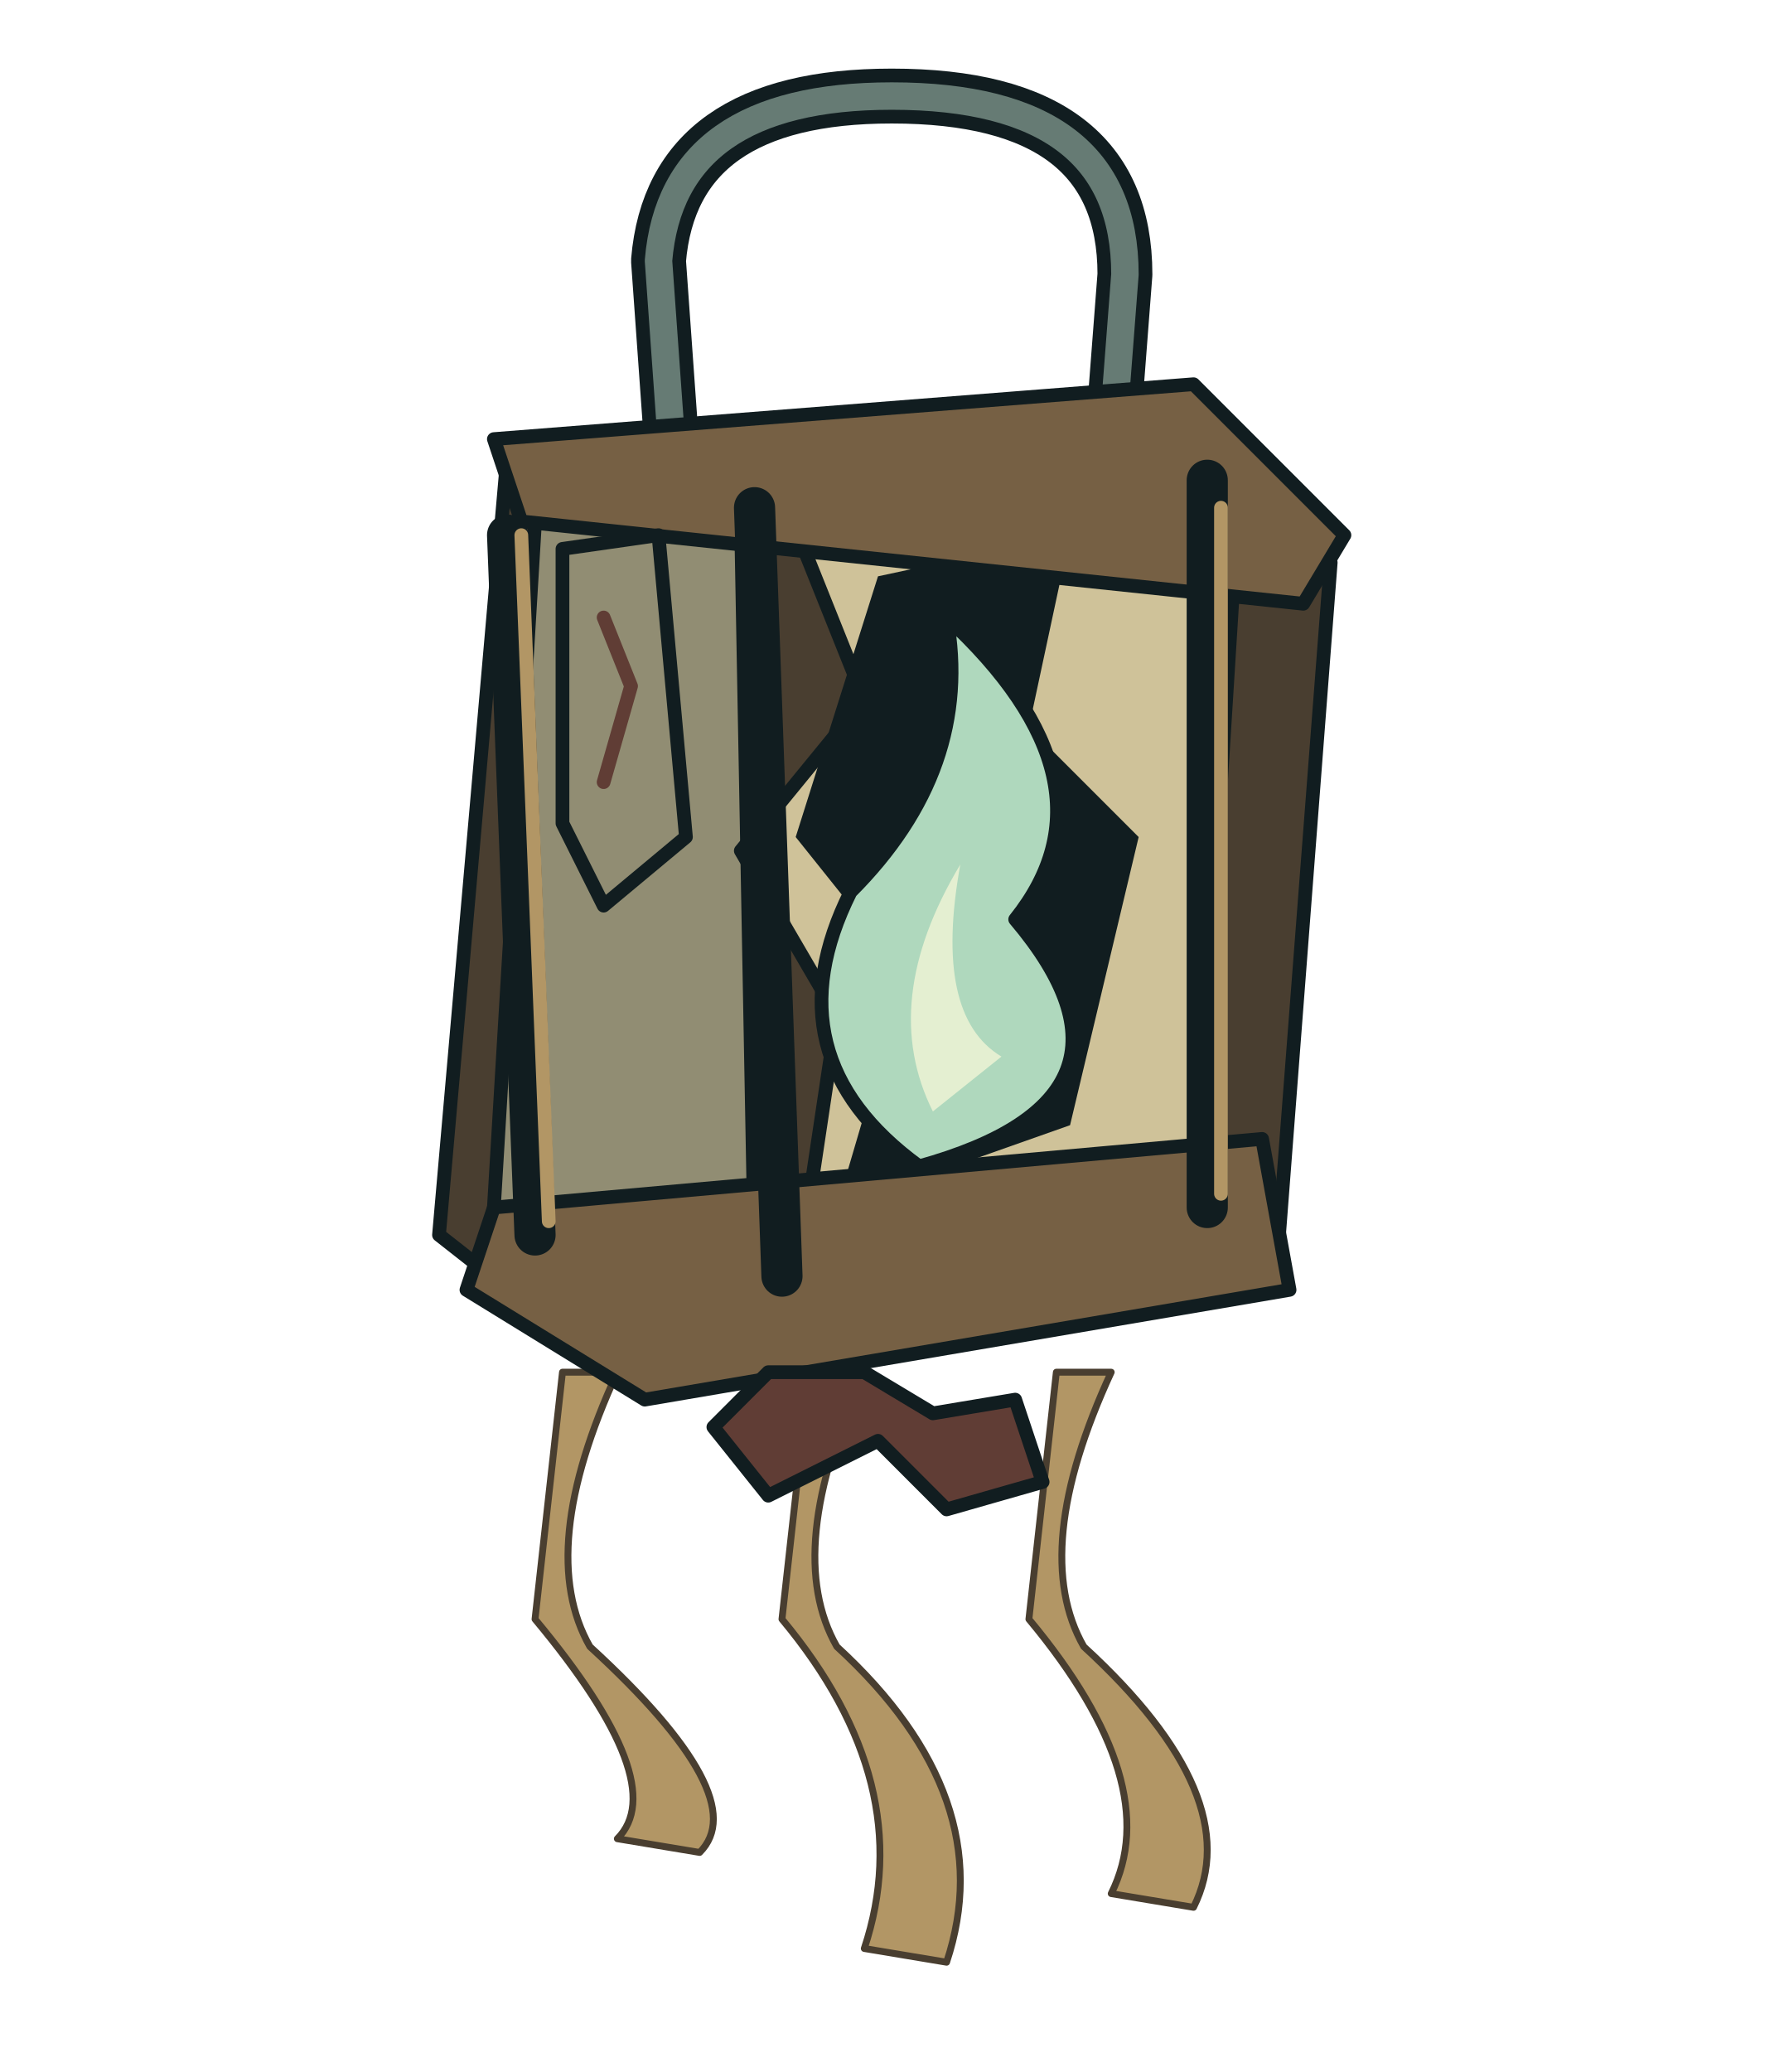
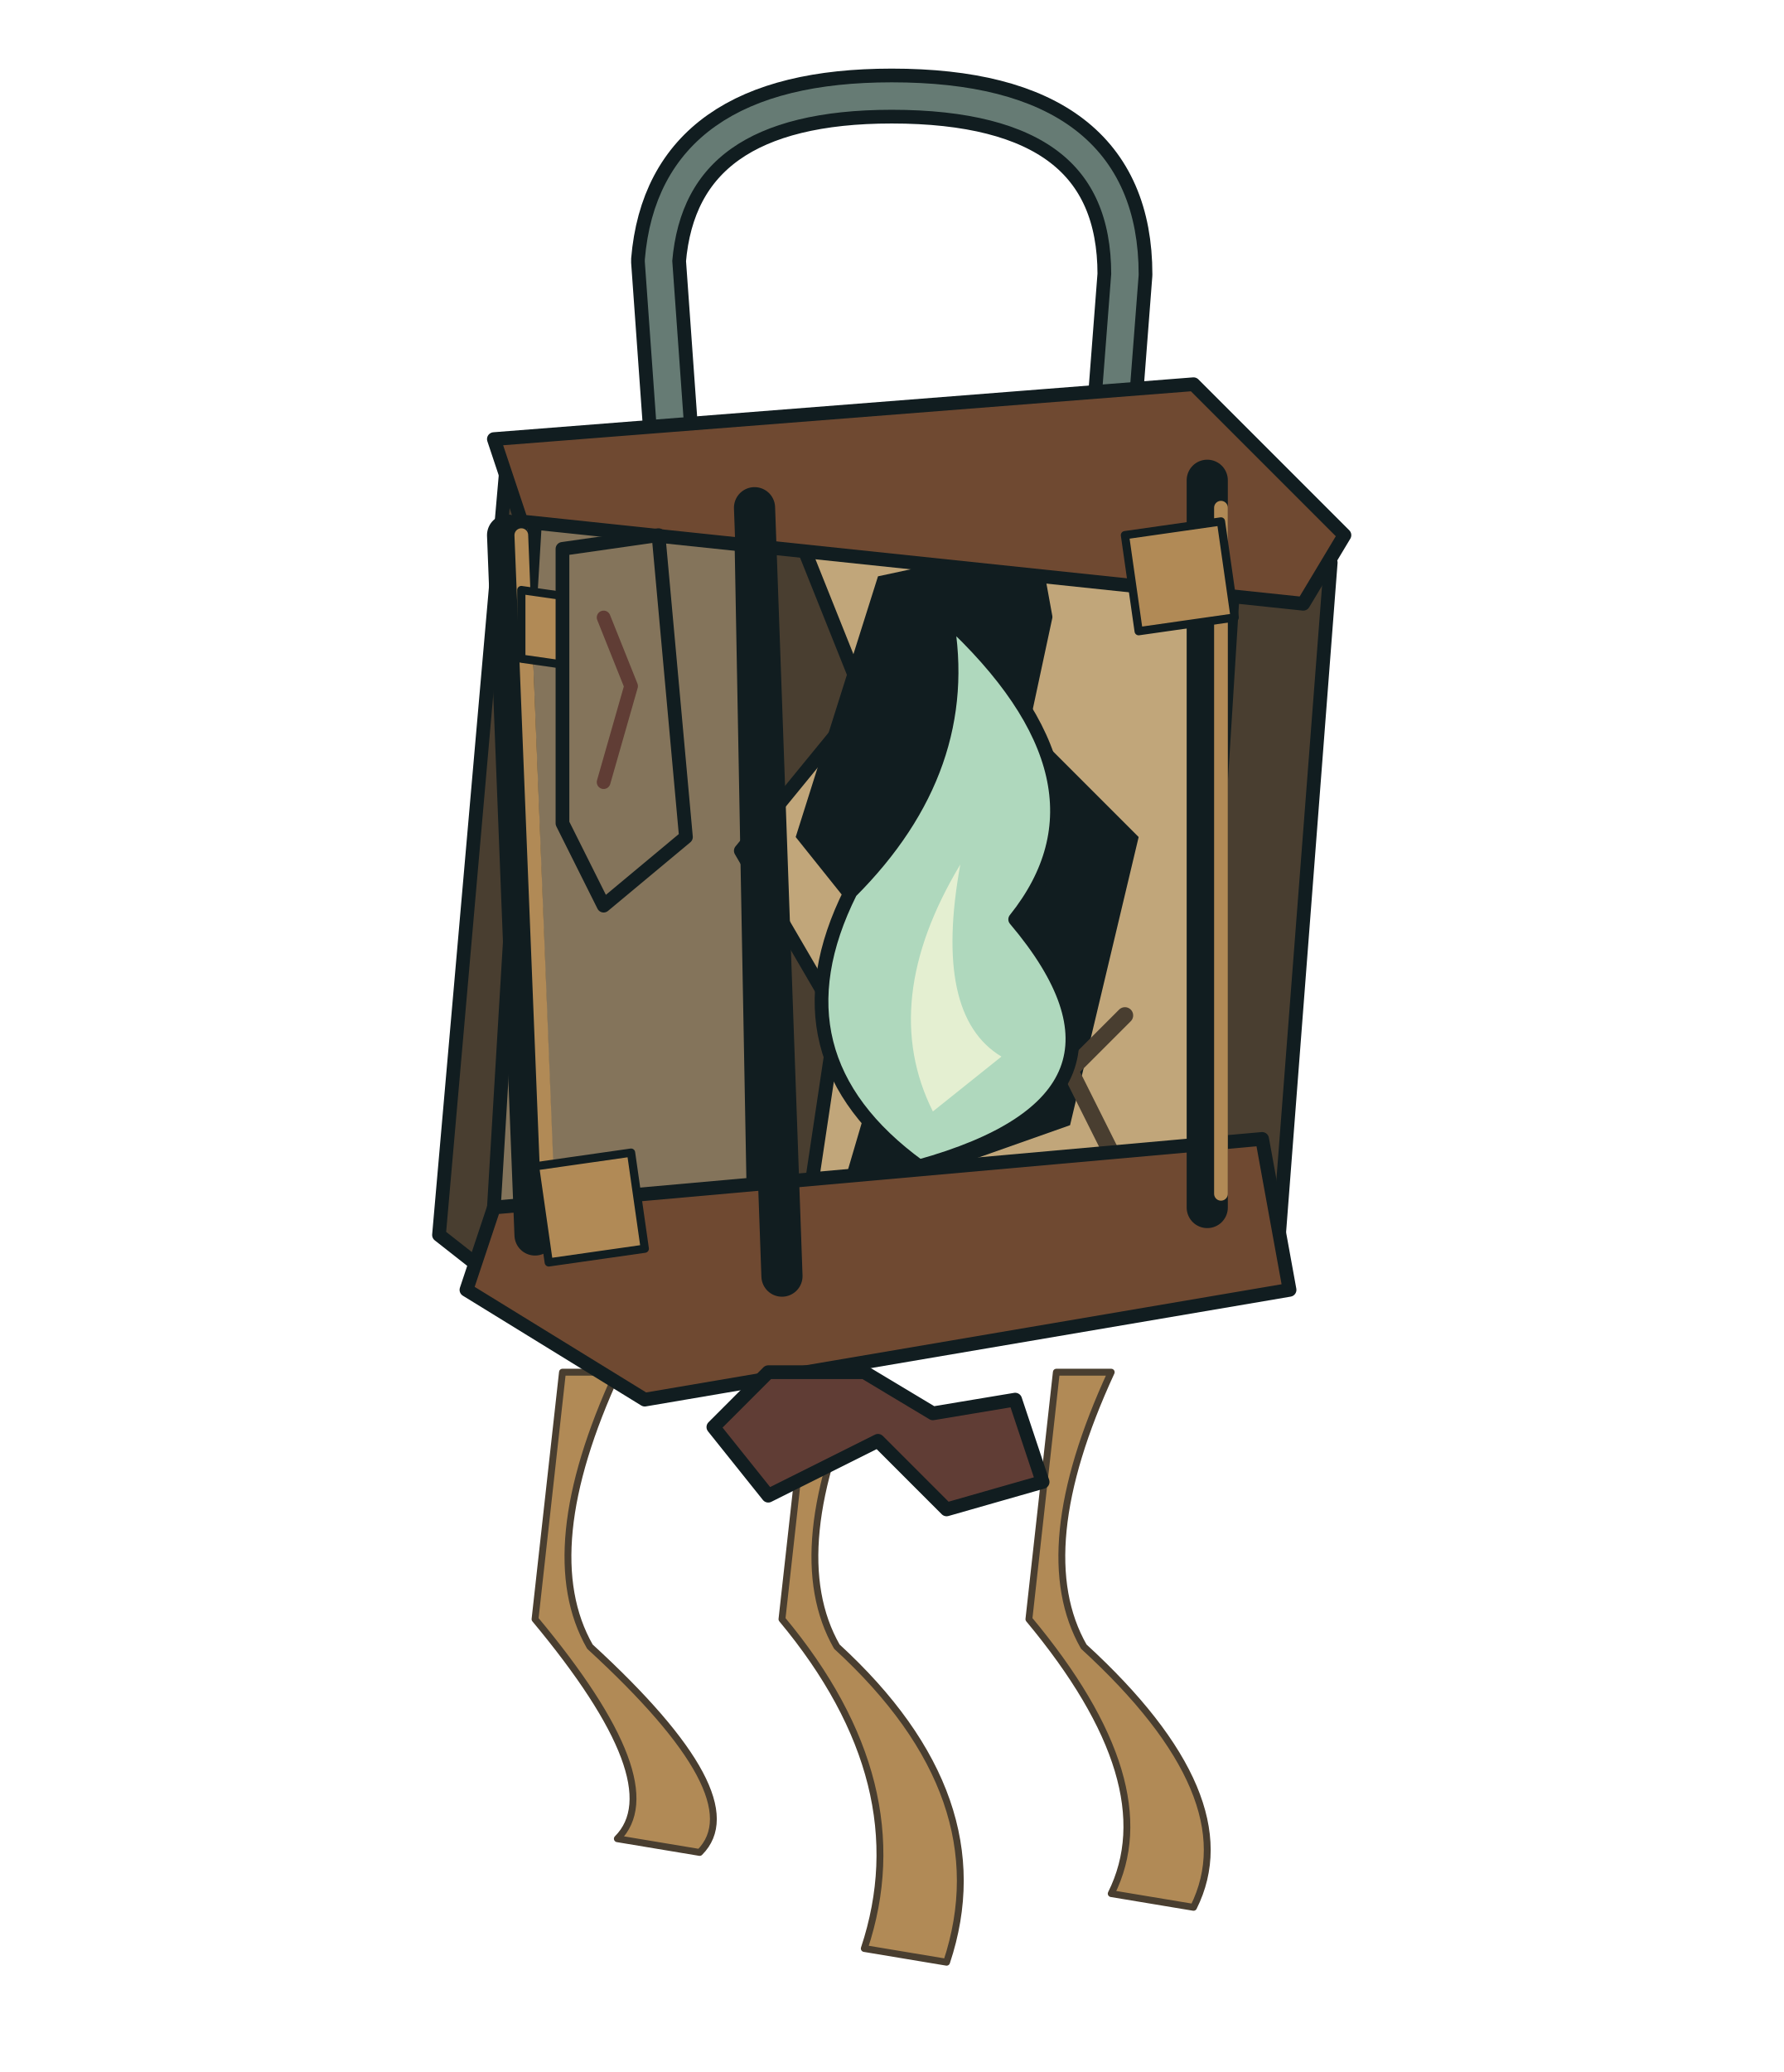
<svg xmlns="http://www.w3.org/2000/svg" viewBox="-65 -139 130 151" role="img">
  <g id="root" stroke-linejoin="round" stroke-linecap="round" />
  <g id="ribbon-0" stroke-linejoin="round" stroke-linecap="round">
-     <path d="M-20 -39 Q-26 -26 -22 -19 Q-10 -8 -14 -4 L-20 -5 Q-16 -9 -26 -21 L-24 -39Z" fill="#b29665" stroke="#493e30" stroke-width="0.5" data-lod="0" />
+     <path d="M-20 -39 Q-26 -26 -22 -19 Q-10 -8 -14 -4 L-20 -5 Q-16 -9 -26 -21 L-24 -39Z" fill="#b18a56" stroke="#493e30" stroke-width="0.5" data-lod="0" />
  </g>
  <g id="ribbon-2" stroke-linejoin="round" stroke-linecap="round">
-     <path d="M-2 -39 Q-8 -26 -4 -19 Q8 -8 4 4 L-2 3 Q2 -9 -8 -21 L-6 -39Z" fill="#b29665" stroke="#493e30" stroke-width="0.5" data-lod="0" />
+     <path d="M-2 -39 Q-8 -26 -4 -19 Q8 -8 4 4 L-2 3 Q2 -9 -8 -21 L-6 -39Z" fill="#b18a56" stroke="#493e30" stroke-width="0.5" data-lod="0" />
  </g>
  <g id="ribbon-4" stroke-linejoin="round" stroke-linecap="round">
-     <path d="M16 -39 Q10 -26 14 -19 Q26 -8 22 0 L16 -1 Q20 -9 10 -21 L12 -39Z" fill="#b29665" stroke="#493e30" stroke-width="0.5" data-lod="0" />
+     <path d="M16 -39 Q10 -26 14 -19 Q26 -8 22 0 L16 -1 Q20 -9 10 -21 L12 -39Z" fill="#b18a56" stroke="#493e30" stroke-width="0.5" data-lod="0" />
  </g>
  <g id="handle" stroke-linejoin="round" stroke-linecap="round">
    <path d="M-16 -106 L-17 -120 Q-16 -132 0 -132 Q17 -132 17 -119 L16 -106" fill="none" stroke="#111d20" stroke-width="4" data-lod="0" />
    <path d="M-16 -106 L-17 -120 Q-16 -132 0 -132 Q17 -132 17 -119 L16 -106" fill="none" stroke="#667b74" stroke-width="2" data-lod="0" />
  </g>
  <g id="shell" stroke-linejoin="round" stroke-linecap="round">
    <path d="M-28 -106 L22 -110 32 -98 28 -46 -19 -38 -33 -49Z" fill="#493e30" stroke="#111d20" stroke-width="1" data-lod="0" />
-     <path d="M-26 -101 L-11 -102 -10 -48 -24 -45 -29 -51Z" fill="#918d73" stroke="#111d20" stroke-width="1" data-lod="0" />
-     <path d="M-8 -103 L20 -106 25 -98 22 -50 -7 -45 -4 -65 -11 -77 -2 -88Z" fill="#cfc299" stroke="#111d20" stroke-width="1" data-lod="0" />
+     <path d="M-26 -101 L-11 -102 -10 -48 -24 -45 -29 -51Z" fill="#84745b" stroke="#111d20" stroke-width="1" data-lod="0" />
+     <path d="M-8 -103 L20 -106 25 -98 22 -50 -7 -45 -4 -65 -11 -77 -2 -88Z" fill="#c1a67a" stroke="#111d20" stroke-width="1" data-lod="0" />
    <path d="M-1 -97 L13 -100 10 -86 18 -78 13 -57 -4 -51 1 -68 -7 -78Z" fill="#111d20" stroke="none" stroke-width="1" data-lod="0" />
+     <path d="M-22 -94 L-13 -97 -13 -56 -21 -51Z" fill="#84745b" stroke="none" stroke-width="0.8" data-lod="0" />
+     <path d="M11 -98 L18 -100 19 -91 16 -84 13 -87Z" fill="#c1a67a" stroke="none" stroke-width="0.8" data-lod="0" />
+     <path d="M-9 -96 L-5 -91 -9 -88 M17 -65 L13 -61 16 -55" fill="none" stroke="#493e30" stroke-width="1.2" data-lod="0" />
  </g>
  <g id="flame" stroke-linejoin="round" stroke-linecap="round">
    <path d="M2 -54 Q-9 -62 -3 -74 Q6 -83 4 -94 Q17 -82 9 -72 Q20 -59 2 -54Z" fill="#afd8bd" stroke="#111d20" stroke-width="1" data-lod="0" />
    <path d="M3 -58 Q-1 -66 5 -76 Q3 -65 8 -62Z" fill="#e4efd1" stroke="none" stroke-width="1" data-lod="0" />
  </g>
  <g id="frame" stroke-linejoin="round" stroke-linecap="round">
-     <path d="M-29 -107 L22 -111 33 -100 30 -95 -27 -101Z" fill="#766044" stroke="#111d20" stroke-width="1" data-lod="0" />
-     <path d="M-29 -51 L27 -56 29 -45 -18 -37 -31 -45Z" fill="#766044" stroke="#111d20" stroke-width="1" data-lod="0" />
+     <path d="M-29 -107 L22 -111 33 -100 30 -95 -27 -101Z" fill="#6f4931" stroke="#111d20" stroke-width="1" data-lod="0" />
+     <path d="M-29 -51 L27 -56 29 -45 -18 -37 -31 -45Z" fill="#6f4931" stroke="#111d20" stroke-width="1" data-lod="0" />
    <path d="M-28 -100 L-26 -49 M23 -104 L23 -51 M-10 -102 L-8 -46" fill="none" stroke="#111d20" stroke-width="3" data-lod="0" />
-     <path d="M-27 -100 L-25 -50 M24 -102 L24 -52" fill="none" stroke="#b29665" stroke-width="1" data-lod="0" />
+     <path d="M-27 -100 L-25 -50 M24 -102 L24 -52" fill="none" stroke="#b18a56" stroke-width="1" data-lod="0" />
+     <path d="M-27 -96 L-20 -95 -20 -90 -27 -91Z M17 -100 L24 -101 25 -94 18 -93Z M-26 -54 L-19 -55 -18 -48 -25 -47Z" fill="#b18a56" stroke="#111d20" stroke-width="0.6" data-lod="0" />
  </g>
  <g id="knot" stroke-linejoin="round" stroke-linecap="round">
    <path d="M-2 -39 L3 -36 9 -37 11 -31 4 -29 -1 -34 -9 -30 -13 -35 -9 -39Z" fill="#603d35" stroke="#111d20" stroke-width="1" data-lod="0" />
  </g>
  <g id="seal" stroke-linejoin="round" stroke-linecap="round">
-     <path d="M-24 -99 L-17 -100 -15 -78 -21 -73 -24 -79Z" fill="#918d73" stroke="#111d20" stroke-width="1" data-lod="0" />
+     <path d="M-24 -99 L-17 -100 -15 -78 -21 -73 -24 -79Z" fill="#84745b" stroke="#111d20" stroke-width="1" data-lod="0" />
    <path d="M-21 -94 L-19 -89 -21 -82" fill="none" stroke="#603d35" stroke-width="1" data-lod="1" />
  </g>
</svg>
